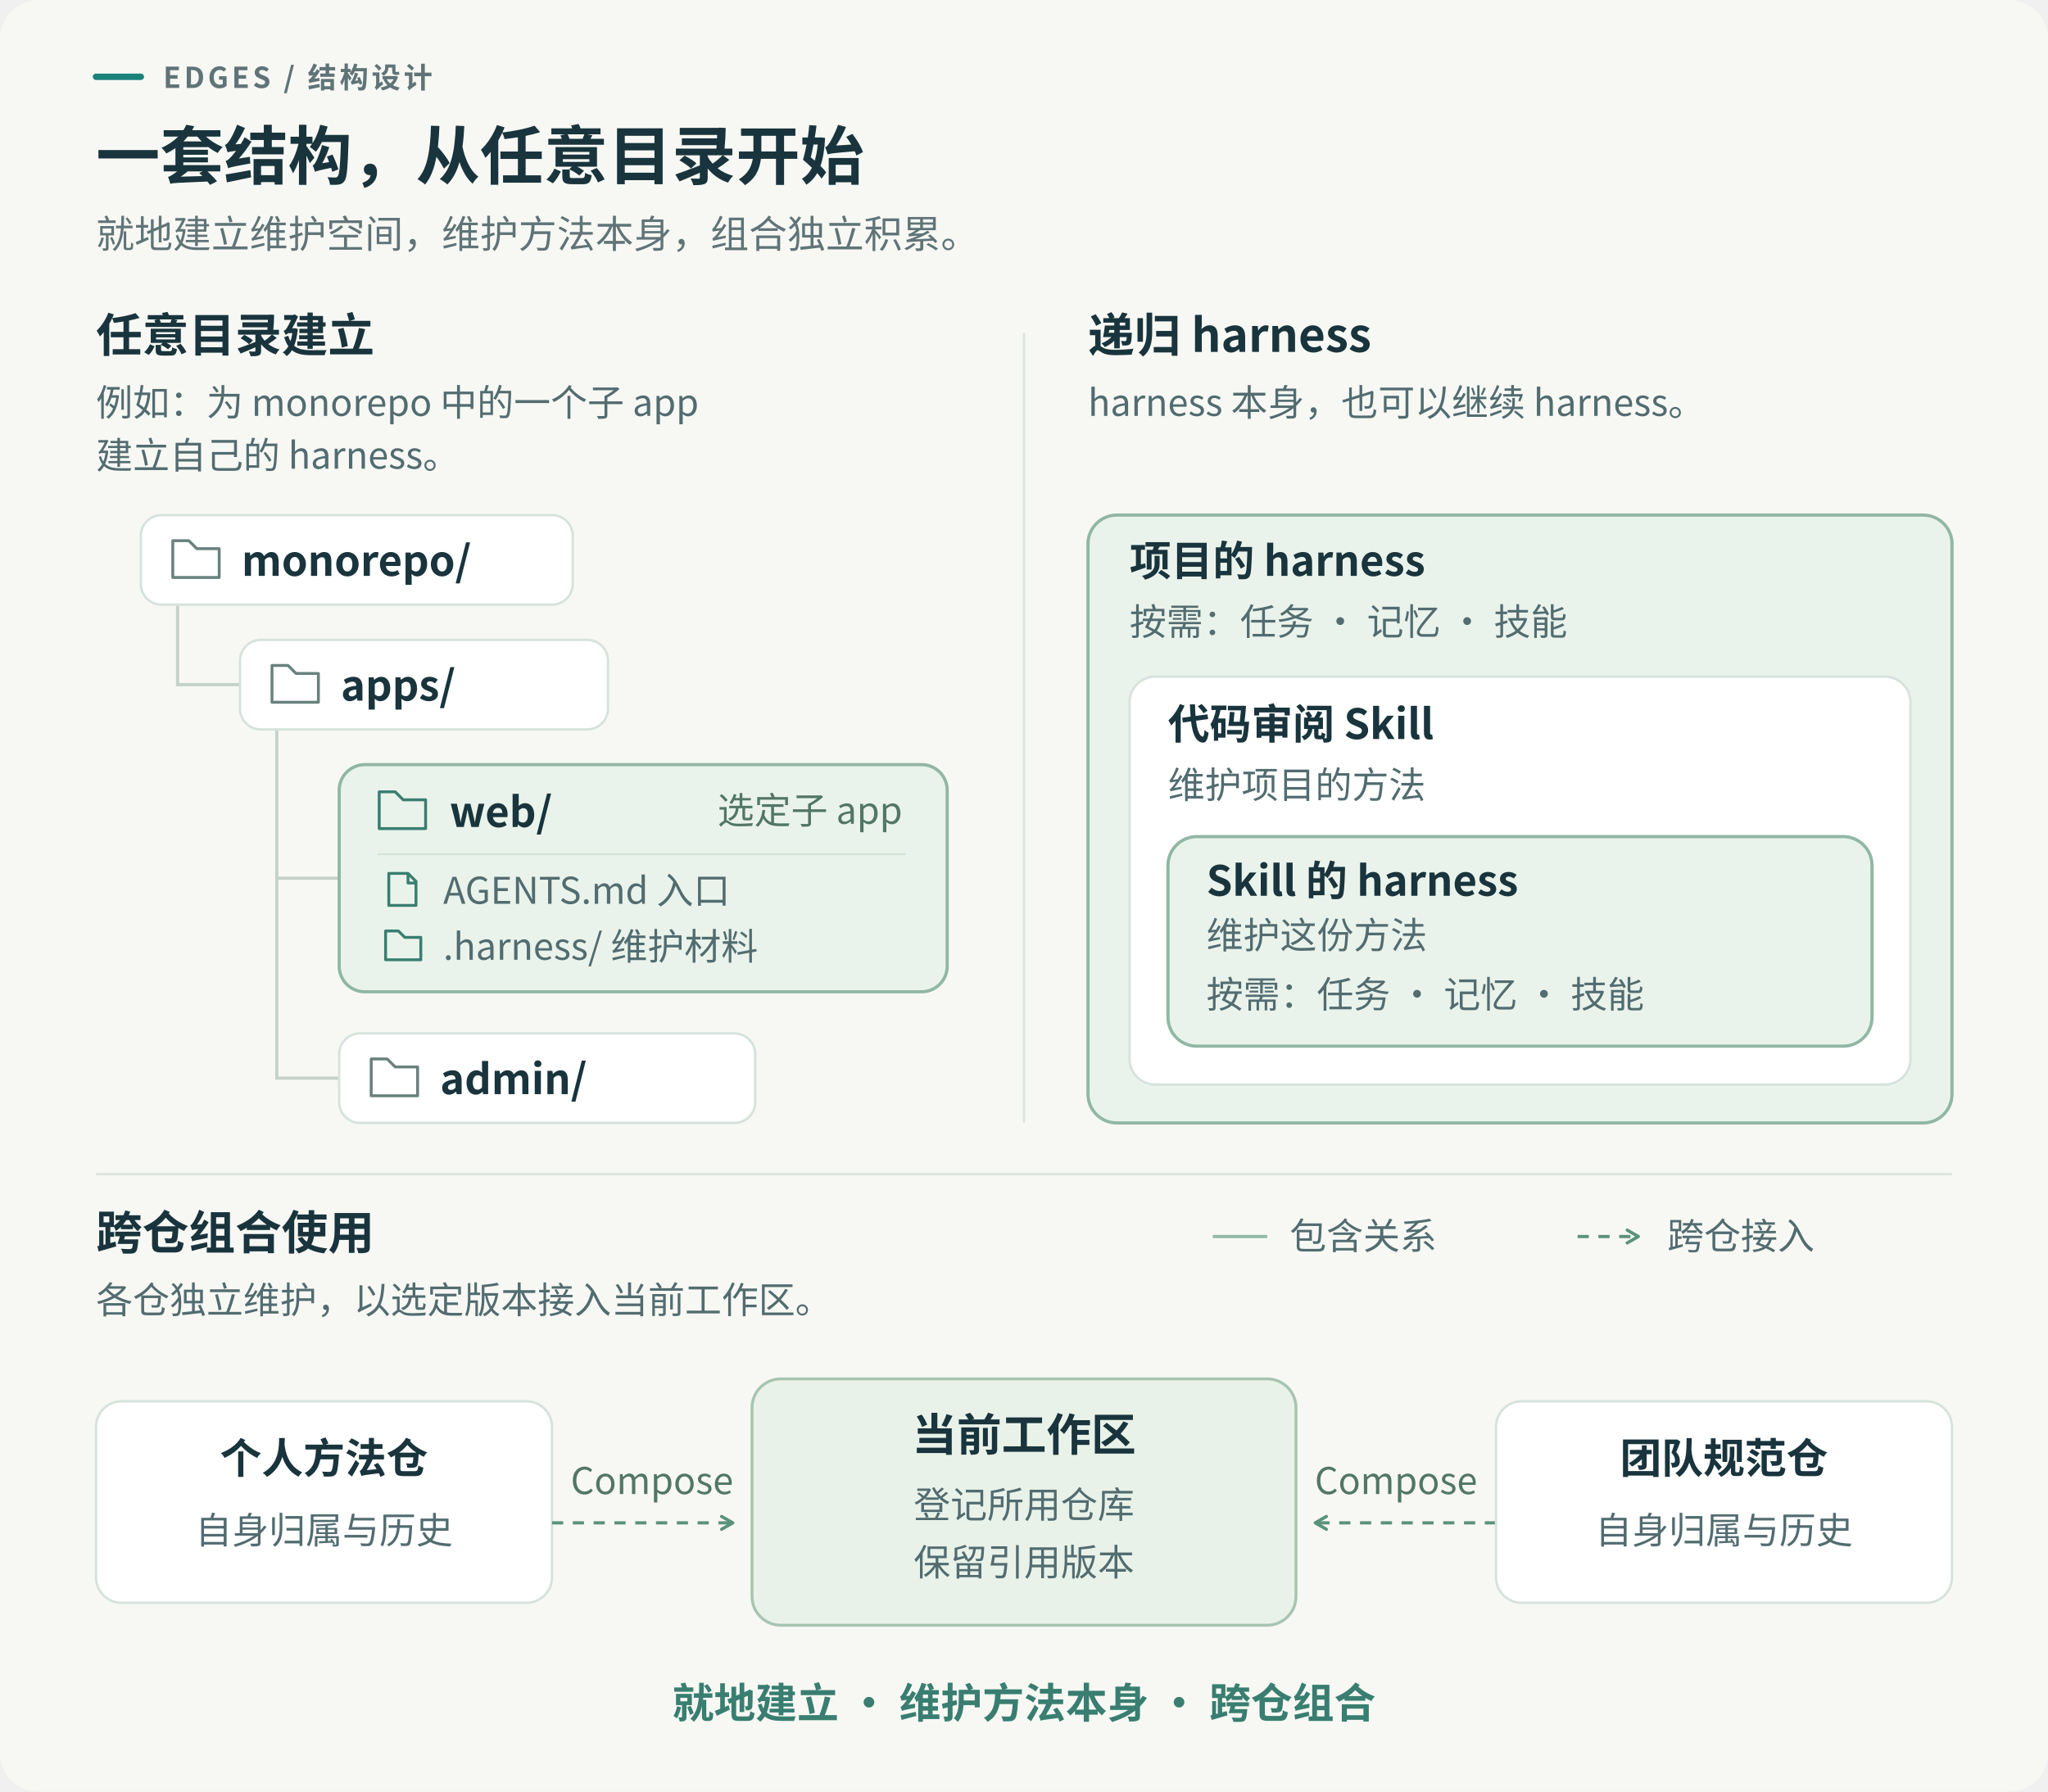
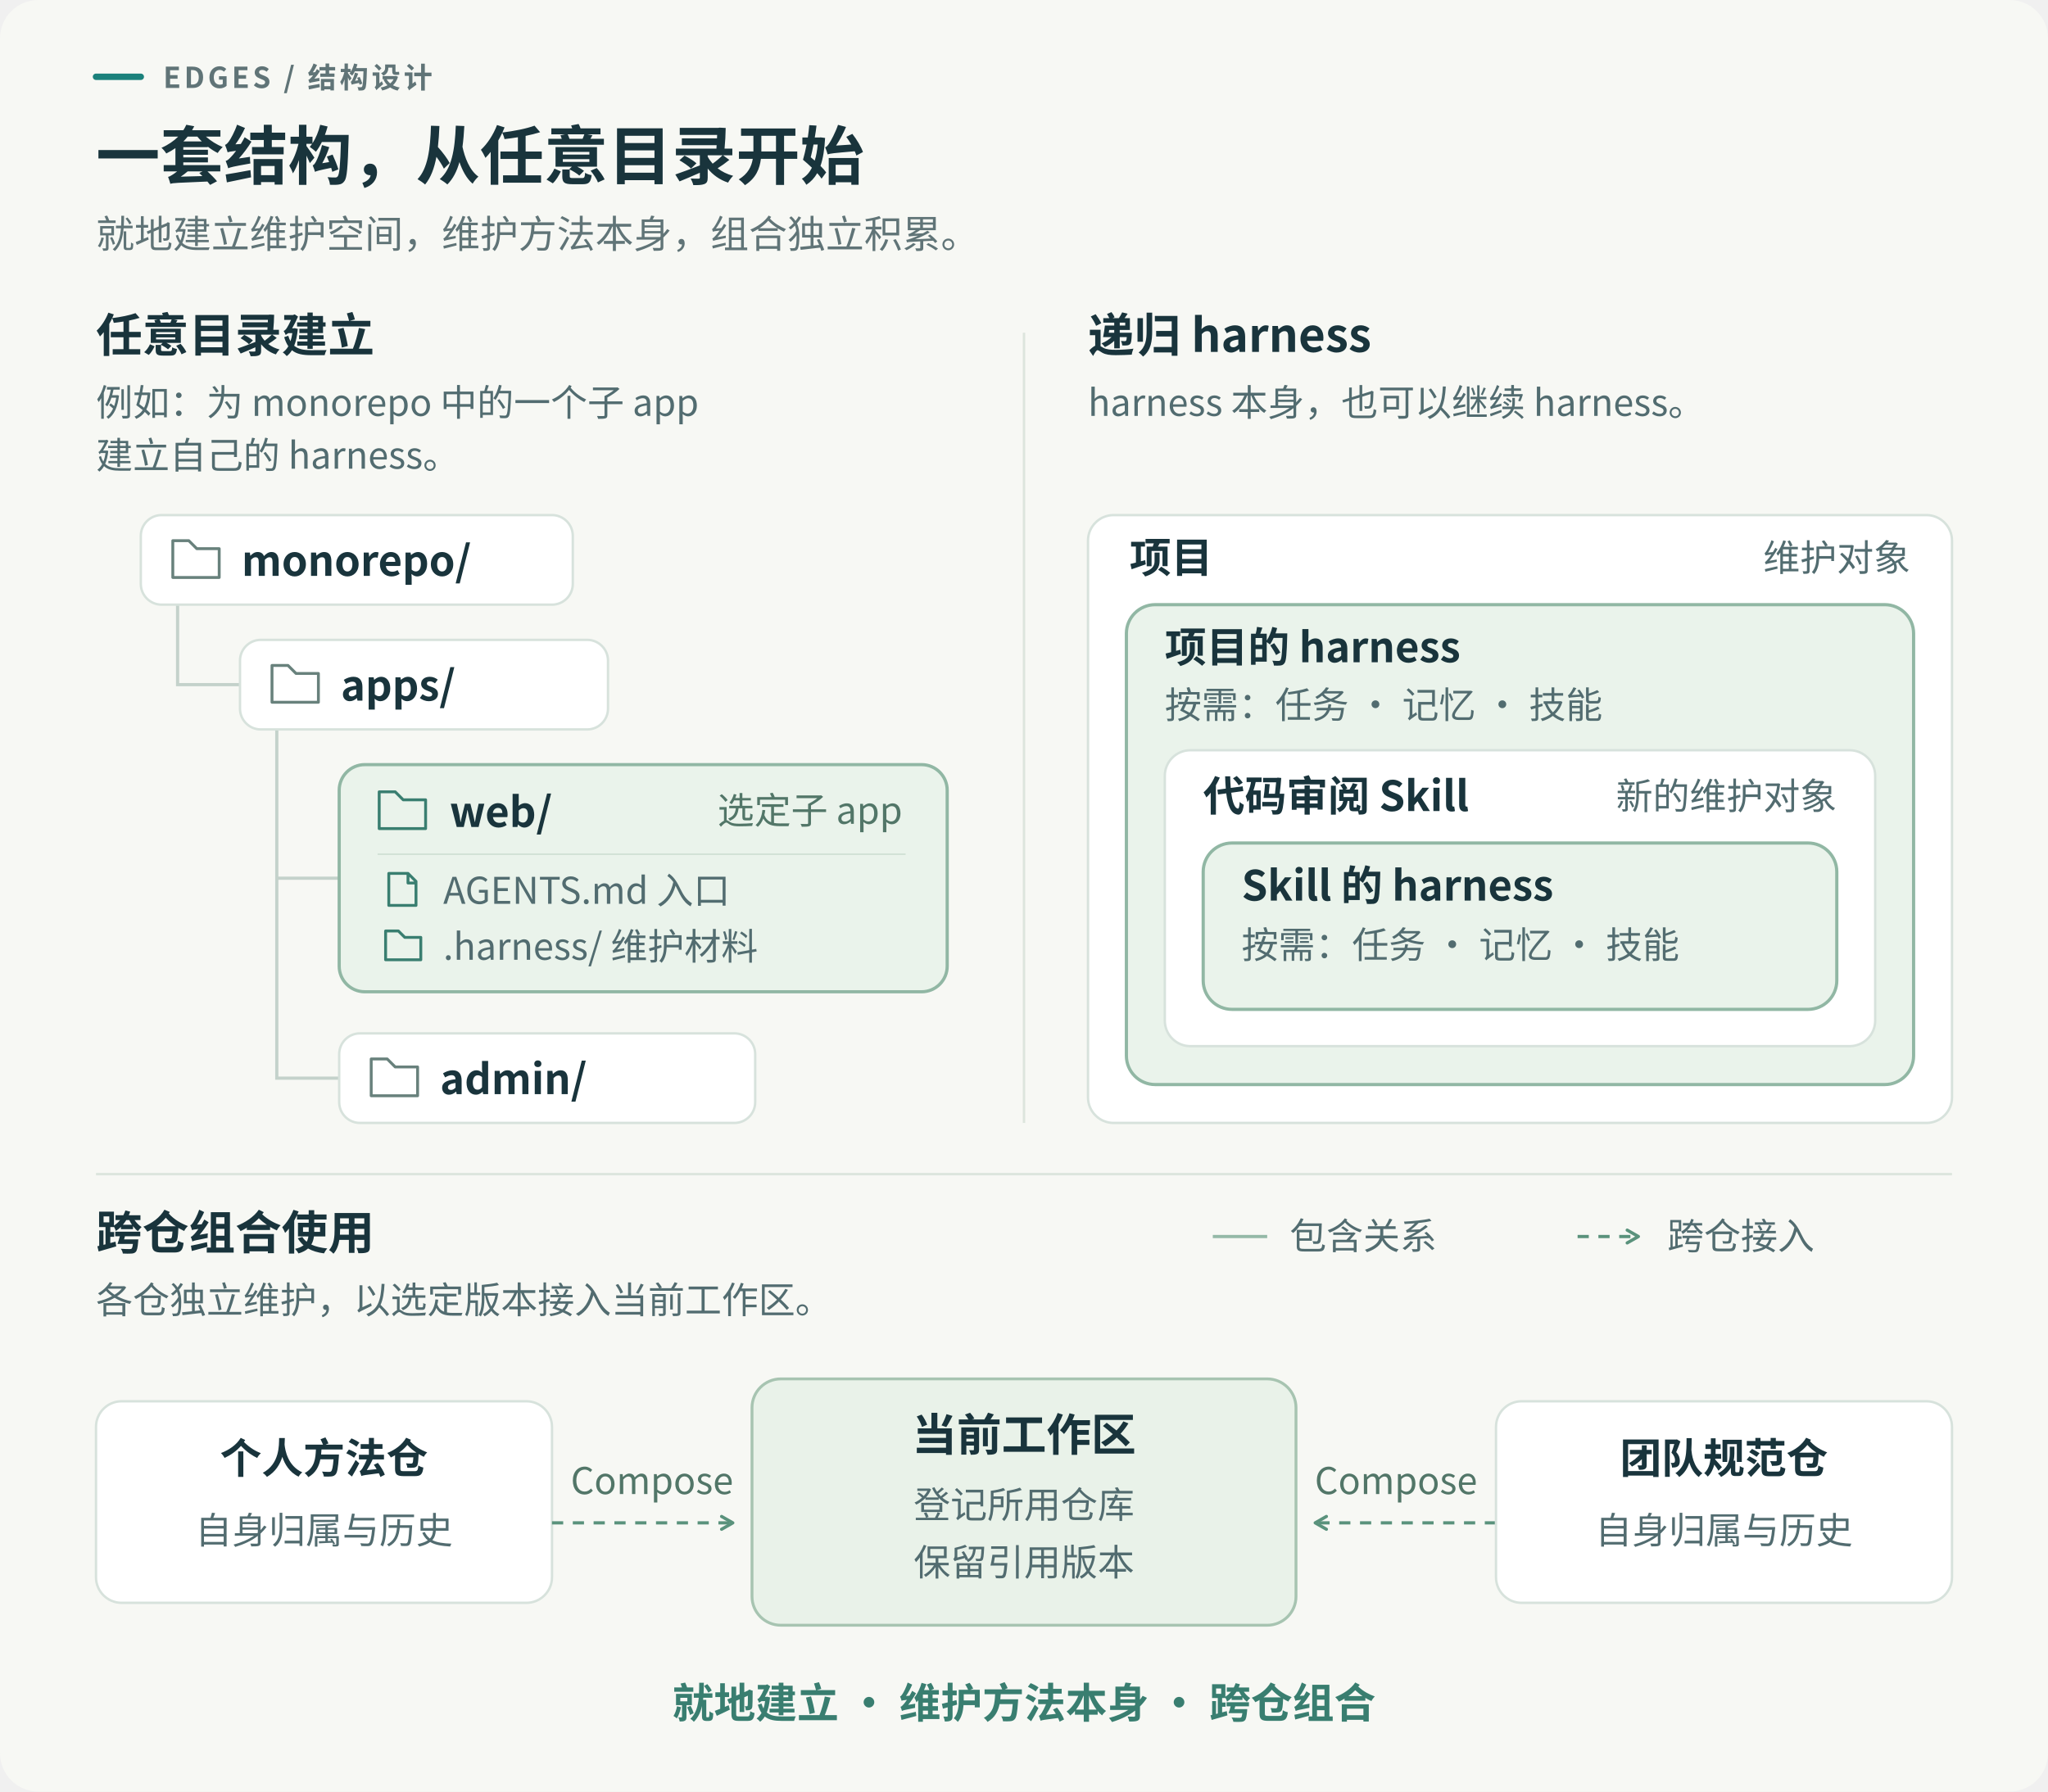
<svg xmlns="http://www.w3.org/2000/svg" width="1280" height="1120" viewBox="0 0 1280 1120" role="img" aria-labelledby="title description">
  <defs>
    <style>
      text { font-family: -apple-system, BlinkMacSystemFont, "Segoe UI", "PingFang SC", "Microsoft YaHei", "Noto Sans CJK SC", sans-serif; }
      .ink { fill: #19343c; }
      .muted { fill: #607477; }
      .heading { font-size: 29px; font-weight: 650; fill: #19343c; }
      .node-title { font-size: 26px; font-weight: 600; fill: #19343c; }
      .body { font-size: 23px; fill: #526c70; }
      .plain-node { fill: #ffffff; stroke: #d7e2dc; stroke-width: 1.5; }
      .folder { fill: none; stroke: #68817c; stroke-width: 1.8; stroke-linecap: round; stroke-linejoin: round; }
      .selected-folder { fill: none; stroke: #397e70; stroke-width: 1.8; stroke-linecap: round; stroke-linejoin: round; }
    </style>
    <marker id="compose-arrow" markerWidth="11" markerHeight="10" refX="8" refY="5" orient="auto" markerUnits="userSpaceOnUse">
      <path d="m1 1 7 4-7 4" fill="none" stroke="#5a927c" stroke-width="2" stroke-linecap="round" stroke-linejoin="round" />
    </marker>
  </defs>
  <rect width="1280" height="1120" rx="24" fill="#f7f8f4" />
  <path d="M60 48h28" stroke="#1b817b" stroke-width="4" stroke-linecap="round" />
  <text x="102" y="55" class="muted" font-size="18" font-weight="600" letter-spacing="2">EDGES / 结构设计</text>
  <text x="60" y="112" class="ink" font-size="40" font-weight="650">一套结构，从任意目录开始</text>
  <text x="60" y="155" class="muted" font-size="24">就地建立维护空间，维护方法本身，组合独立积累。</text>
  <text x="60" y="220" class="heading">任意目录建立</text>
  <text x="60" y="260" class="body">例如：为 monorepo 中的一个子 app</text>
  <text x="60" y="293" class="body">建立自己的 harness。</text>
  <text x="680" y="220" class="heading">递归 harness</text>
  <text x="680" y="260" class="body">harness 本身，也可以继续 harness。</text>
  <path d="M640 208v494" stroke="#dce5dd" stroke-width="1.5" />
  <path d="M111 378v50h39M173 456v218h39M173 549h39" fill="none" stroke="#c4d2cb" stroke-width="2" />
  <rect x="88" y="322" width="270" height="56" rx="13" class="plain-node" />
  <path d="M108 338h10l5 5h14v18h-29z" class="folder" />
  <text x="151" y="360" class="node-title">monorepo/</text>
  <rect x="150" y="400" width="230" height="56" rx="13" class="plain-node" />
  <path d="M170 416h10l5 5h14v18h-29z" class="folder" />
  <text x="213" y="438" class="node-title">apps/</text>
  <rect x="212" y="478" width="380" height="142" rx="16" fill="#eaf3eb" stroke="#91b7a4" stroke-width="2" />
  <path d="M237 495h10l5 5h14v18h-29z" class="selected-folder" />
  <text x="281" y="517" class="node-title">web/</text>
  <text x="564" y="515" fill="#527668" font-size="23" text-anchor="end">选定子 app</text>
  <path d="M236 534h330" stroke="#d1e1d5" stroke-width="1" />
  <path d="M243 546h12l5 5v15h-17zM255 546v6h5" class="selected-folder" />
  <text x="277" y="565" class="body">AGENTS.md 入口</text>
  <path d="M241 582h8l4 4h10v14h-22z" class="selected-folder" />
  <text x="277" y="600" class="body">.harness/ 维护材料</text>
  <rect x="212" y="646" width="260" height="56" rx="13" class="plain-node" />
  <path d="M232 662h10l5 5h14v18h-29z" class="folder" />
  <text x="275" y="684" class="node-title">admin/</text>
-   <rect x="680" y="322" width="540" height="380" rx="18" fill="#eaf3eb" stroke="#91b7a4" stroke-width="2" />
-   <text x="706" y="360" class="node-title">项目的 harness</text>
-   <text x="706" y="397" class="body">按需：任务 · 记忆 · 技能</text>
-   <rect x="706" y="423" width="488" height="255" rx="16" class="plain-node" />
-   <text x="730" y="462" class="node-title">代码审阅 Skill</text>
-   <text x="730" y="499" class="body">维护项目的方法</text>
-   <rect x="730" y="523" width="440" height="131" rx="18" fill="#eaf3eb" stroke="#91b7a4" stroke-width="2" />
-   <text x="754" y="560" class="node-title">Skill 的 harness</text>
-   <text x="754" y="593" class="body">维护这份方法</text>
-   <text x="754" y="630" class="body">按需：任务 · 记忆 · 技能</text>
+   <rect x="680" y="322" width="540" height="380" rx="16" class="plain-node" />
+   <text x="706" y="358" class="node-title">项目</text>
+   <text x="1194" y="357" class="body" text-anchor="end">维护对象</text>
+   <rect x="704" y="378" width="492" height="300" rx="18" fill="#eaf3eb" stroke="#91b7a4" stroke-width="2" />
+   <text x="728" y="414" class="node-title">项目的 harness</text>
+   <text x="728" y="449" class="body">按需：任务 · 记忆 · 技能</text>
+   <rect x="728" y="469" width="444" height="185" rx="16" class="plain-node" />
+   <text x="752" y="507" class="node-title">代码审阅 Skill</text>
+   <text x="1148" y="506" class="body" text-anchor="end">新的维护对象</text>
+   <rect x="752" y="527" width="396" height="104" rx="18" fill="#eaf3eb" stroke="#91b7a4" stroke-width="2" />
+   <text x="776" y="563" class="node-title">Skill 的 harness</text>
+   <text x="776" y="599" class="body">按需：任务 · 记忆 · 技能</text>
  <path d="M60 734h1160" stroke="#dce5dd" stroke-width="1.5" />
  <text x="60" y="781" class="heading">跨仓组合使用</text>
  <path d="M758 773h34" stroke="#94b9a7" stroke-width="2" />
  <text x="806" y="781" class="body">包含关系</text>
  <path d="M986 773h38" stroke="#5a927c" stroke-width="2" stroke-dasharray="7 6" marker-end="url(#compose-arrow)" />
  <text x="1042" y="781" class="body">跨仓接入</text>
  <text x="60" y="821" class="body">各仓独立维护，以选定版本接入当前工作区。</text>
  <rect x="60" y="876" width="285" height="126" rx="16" class="plain-node" />
  <text x="202.5" y="921" class="node-title" text-anchor="middle">个人方法仓</text>
  <text x="202.5" y="965" class="body" text-anchor="middle">自身归属与历史</text>
  <path d="M345 952h113" fill="none" stroke="#5a927c" stroke-width="2" stroke-dasharray="7 6" marker-end="url(#compose-arrow)" />
  <path d="M935 952H822" fill="none" stroke="#5a927c" stroke-width="2" stroke-dasharray="7 6" marker-end="url(#compose-arrow)" />
  <text x="407.5" y="934" fill="#527668" font-size="23" text-anchor="middle">Compose</text>
  <text x="872.5" y="934" fill="#527668" font-size="23" text-anchor="middle">Compose</text>
  <rect x="470" y="862" width="340" height="154" rx="18" fill="#e9f2e9" stroke="#a7c4b1" stroke-width="1.8" />
  <text x="640" y="907" class="ink" font-size="28" font-weight="650" text-anchor="middle">当前工作区</text>
  <text x="640" y="949" class="body" text-anchor="middle">登记所用仓库</text>
  <text x="640" y="985" class="body" text-anchor="middle">保留引用版本</text>
  <rect x="935" y="876" width="285" height="126" rx="16" class="plain-node" />
  <text x="1077.5" y="921" class="node-title" text-anchor="middle">团队规范仓</text>
  <text x="1077.5" y="965" class="body" text-anchor="middle">自身归属与历史</text>
  <text x="640" y="1074" fill="#397e70" font-size="26" font-weight="600" text-anchor="middle">就地建立 · 维护方法本身 · 跨仓组合</text>
</svg>
